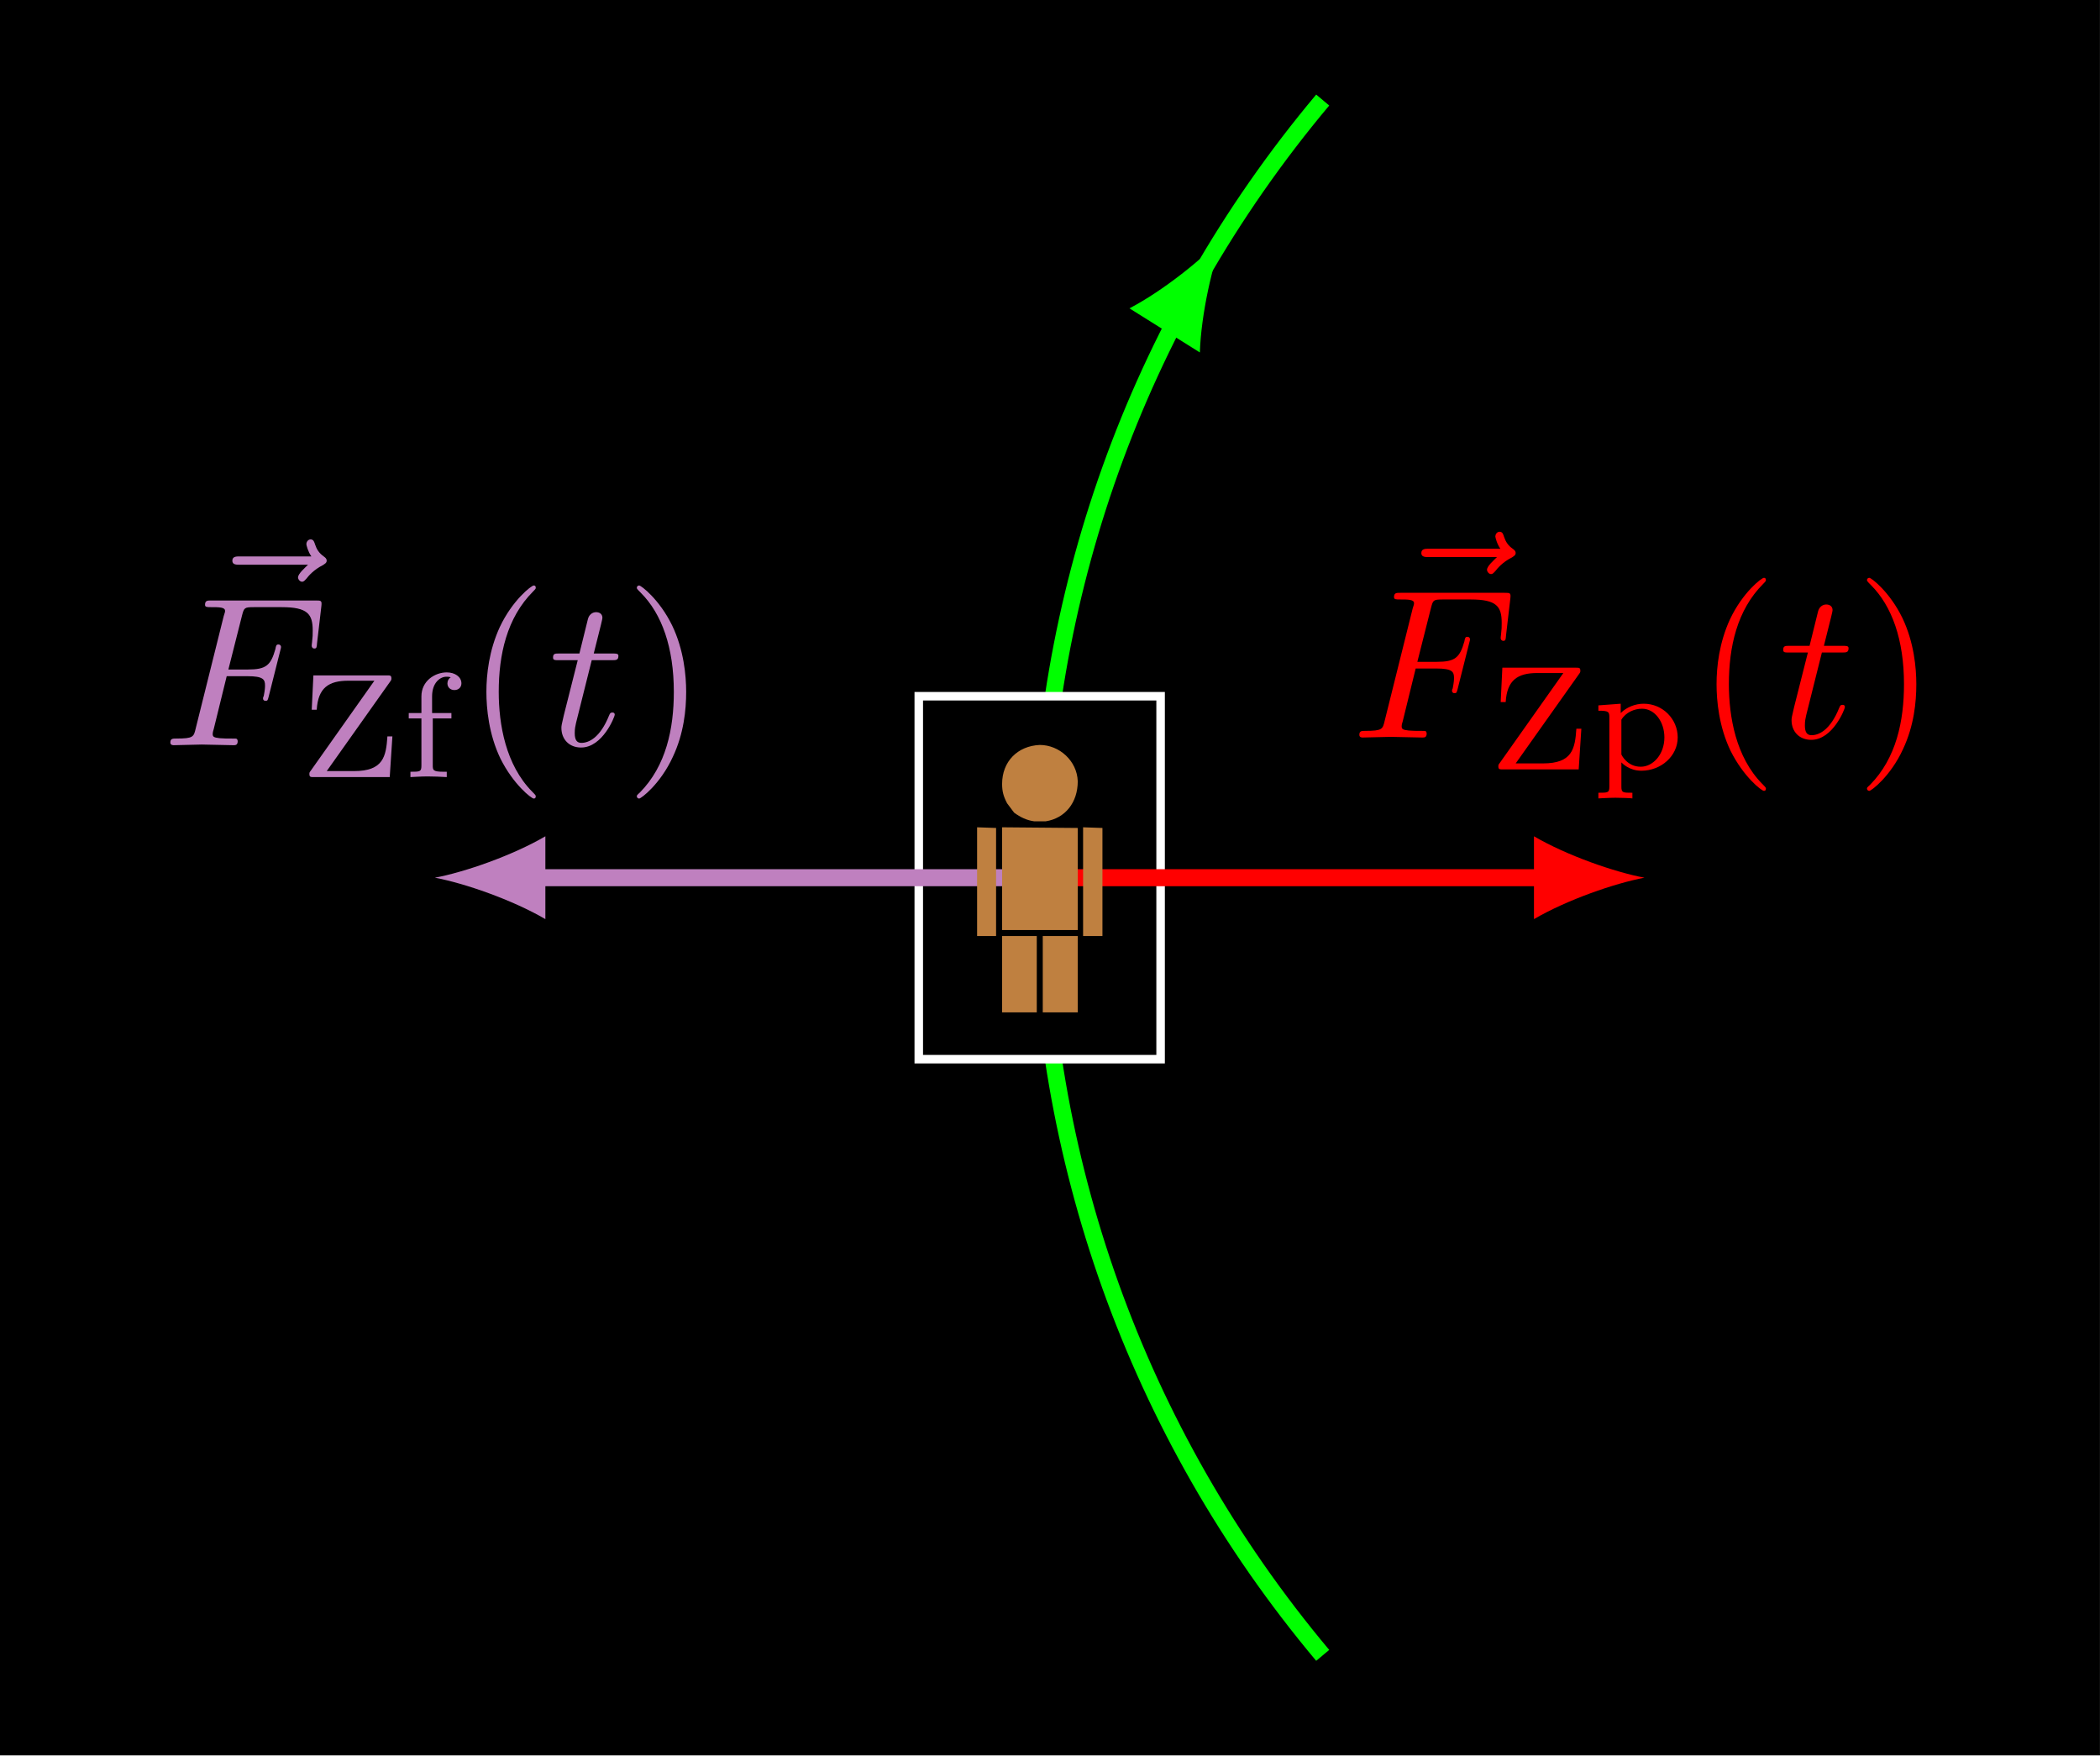
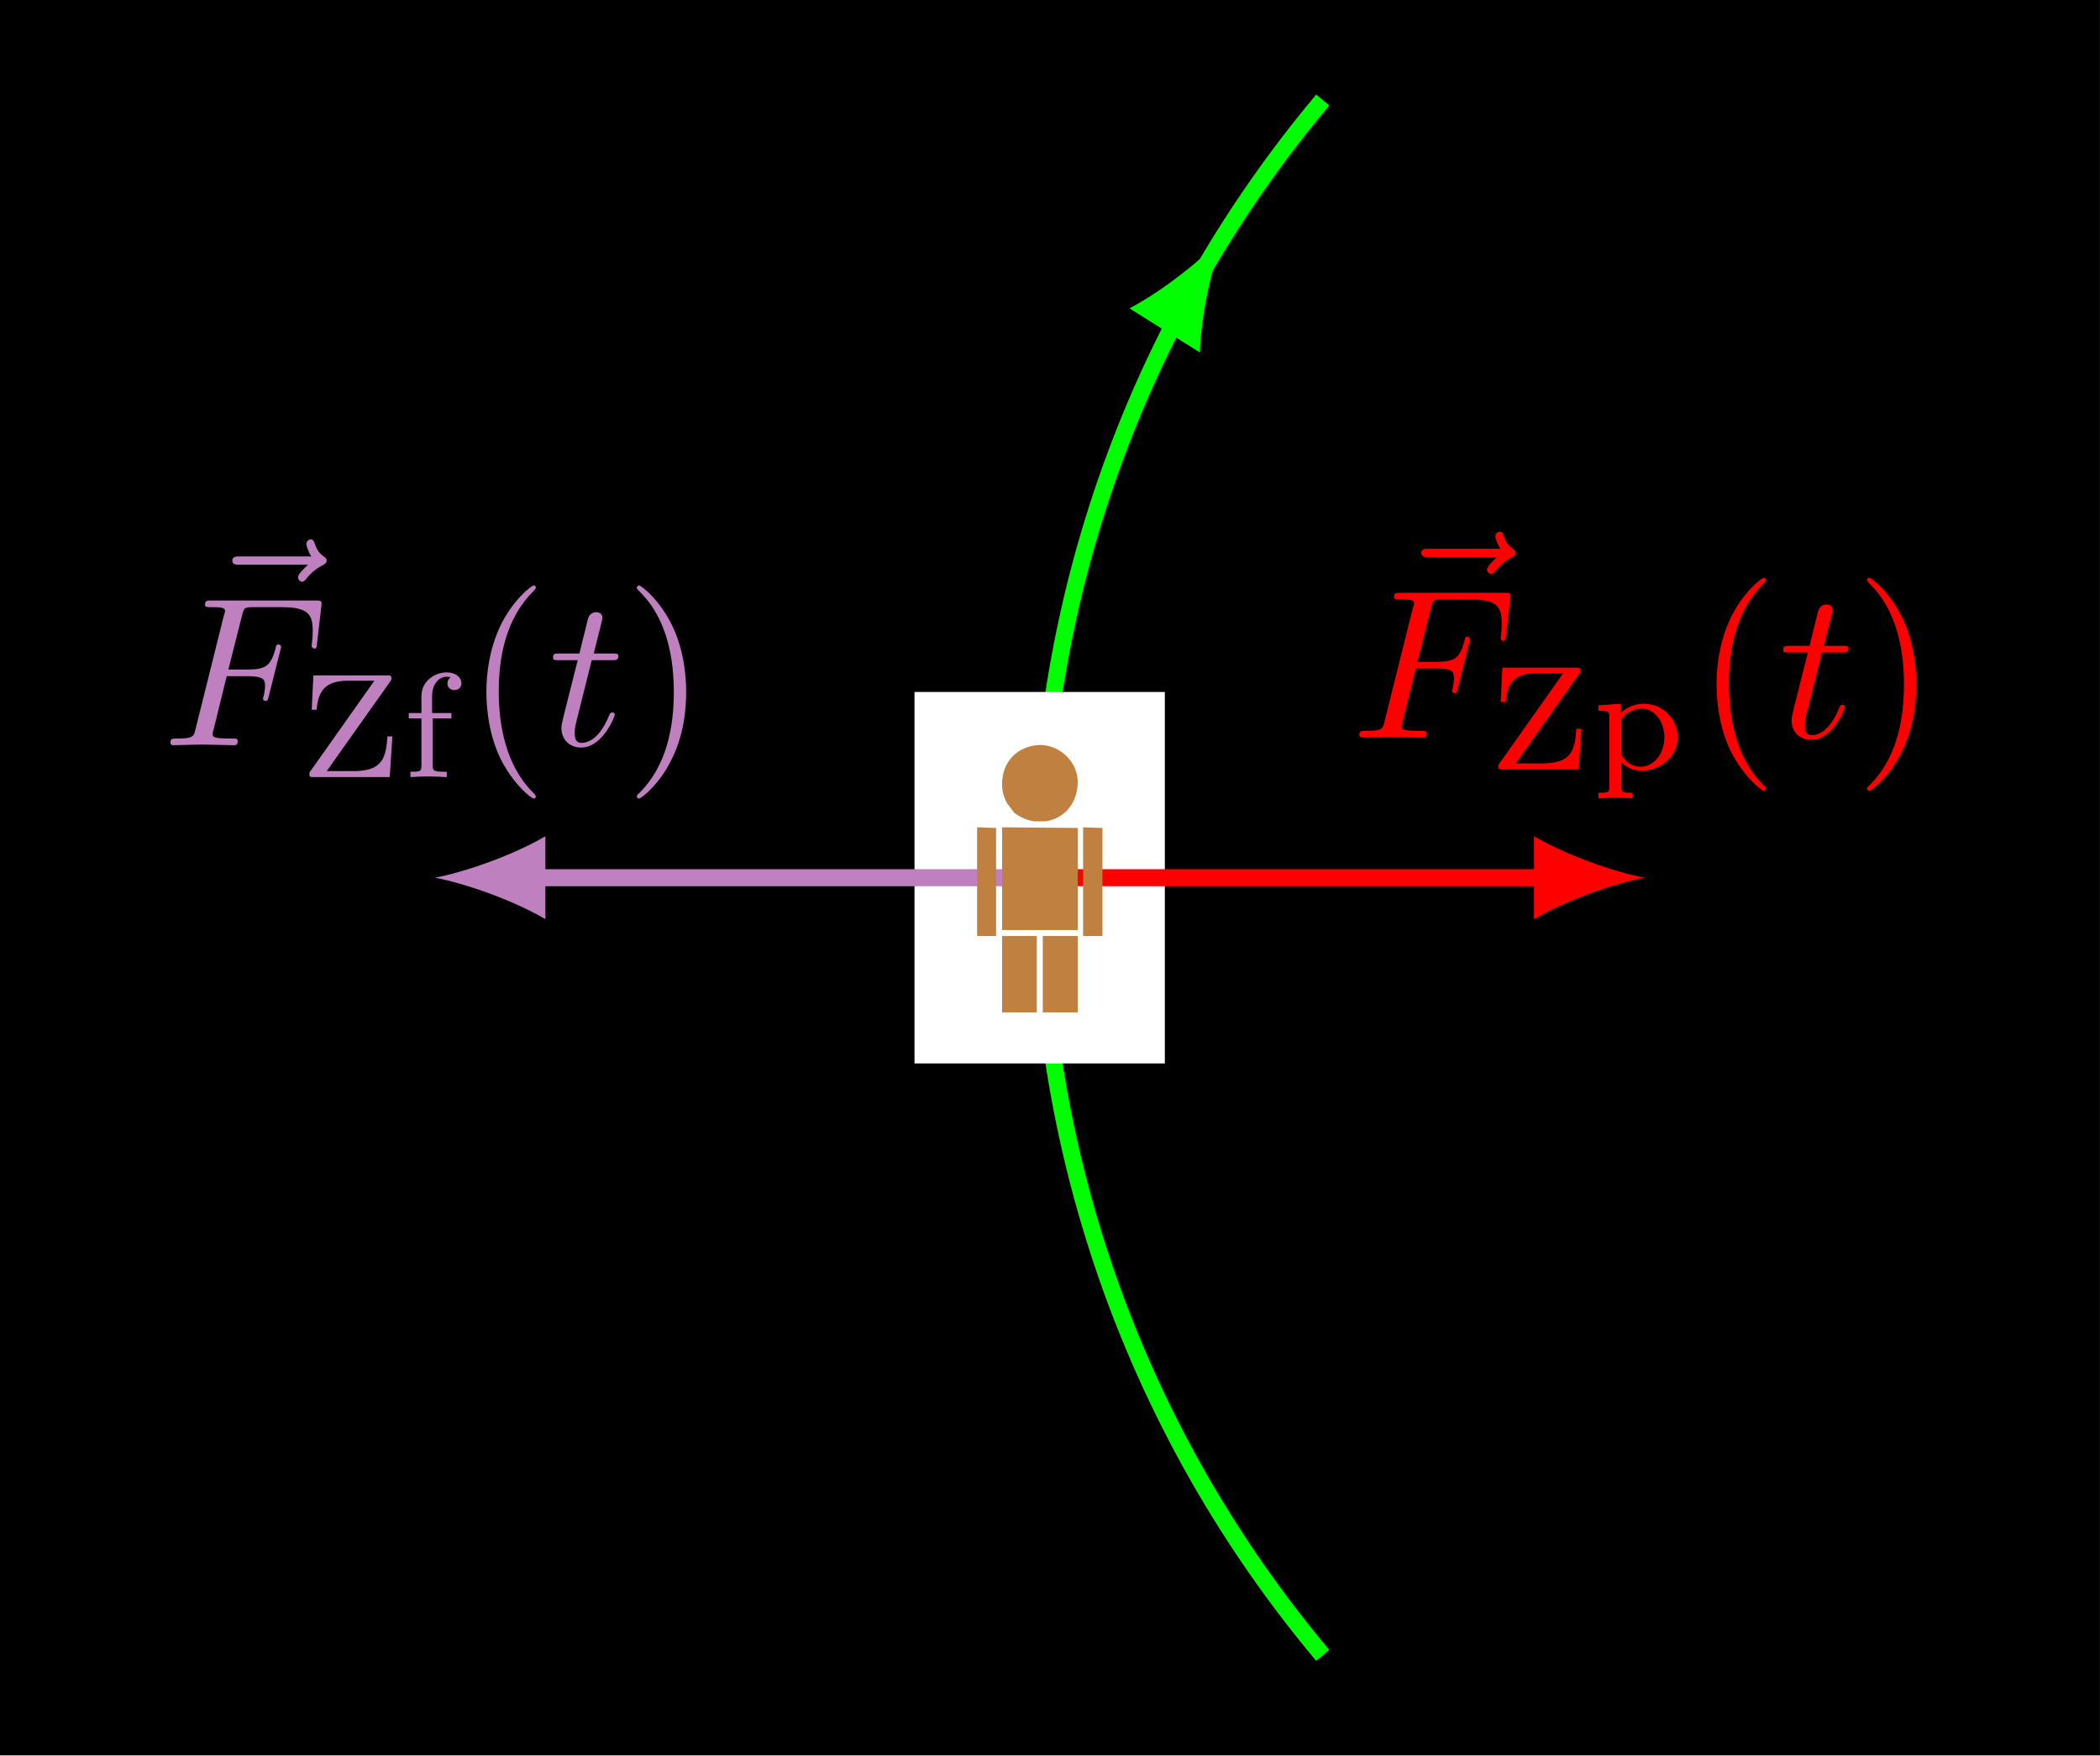
<svg xmlns="http://www.w3.org/2000/svg" xmlns:xlink="http://www.w3.org/1999/xlink" width="98.428pt" height="82.259pt" viewBox="0 0 98.428 82.259" version="1.1">
  <defs>
    <g>
      <symbol overflow="visible" id="glyph0-0">
        <path style="stroke:none;" d="" />
      </symbol>
      <symbol overflow="visible" id="glyph0-1">
        <path style="stroke:none;" d="M 5.359 -5.938 C 5.219 -5.797 4.891 -5.516 4.891 -5.344 C 4.891 -5.25 4.984 -5.141 5.078 -5.141 C 5.172 -5.141 5.219 -5.219 5.281 -5.281 C 5.391 -5.422 5.625 -5.703 6.062 -5.922 C 6.125 -5.969 6.234 -6.016 6.234 -6.125 C 6.234 -6.234 6.156 -6.281 6.094 -6.328 C 5.875 -6.484 5.766 -6.656 5.688 -6.891 C 5.656 -6.984 5.625 -7.125 5.484 -7.125 C 5.344 -7.125 5.281 -6.984 5.281 -6.906 C 5.281 -6.859 5.359 -6.547 5.516 -6.328 L 2.156 -6.328 C 2 -6.328 1.812 -6.328 1.812 -6.125 C 1.812 -5.938 2 -5.938 2.156 -5.938 Z M 5.359 -5.938 " />
      </symbol>
      <symbol overflow="visible" id="glyph0-2">
        <path style="stroke:none;" d="M 3.016 -3.234 L 3.984 -3.234 C 4.734 -3.234 4.812 -3.078 4.812 -2.797 C 4.812 -2.719 4.812 -2.609 4.75 -2.297 C 4.719 -2.25 4.719 -2.219 4.719 -2.188 C 4.719 -2.109 4.781 -2.078 4.828 -2.078 C 4.938 -2.078 4.938 -2.109 4.984 -2.281 L 5.531 -4.453 C 5.562 -4.562 5.562 -4.578 5.562 -4.609 C 5.562 -4.625 5.547 -4.719 5.438 -4.719 C 5.344 -4.719 5.328 -4.672 5.297 -4.5 C 5.078 -3.734 4.859 -3.547 4 -3.547 L 3.094 -3.547 L 3.734 -6.078 C 3.828 -6.438 3.844 -6.469 4.281 -6.469 L 5.594 -6.469 C 6.812 -6.469 7.047 -6.141 7.047 -5.375 C 7.047 -5.141 7.047 -5.109 7.016 -4.828 C 7 -4.703 7 -4.688 7 -4.656 C 7 -4.609 7.031 -4.531 7.125 -4.531 C 7.234 -4.531 7.234 -4.594 7.25 -4.781 L 7.453 -6.516 C 7.484 -6.781 7.438 -6.781 7.188 -6.781 L 2.297 -6.781 C 2.109 -6.781 2 -6.781 2 -6.578 C 2 -6.469 2.094 -6.469 2.281 -6.469 C 2.656 -6.469 2.938 -6.469 2.938 -6.297 C 2.938 -6.25 2.938 -6.234 2.875 -6.047 L 1.562 -0.781 C 1.469 -0.391 1.453 -0.312 0.656 -0.312 C 0.484 -0.312 0.375 -0.312 0.375 -0.125 C 0.375 0 0.5 0 0.531 0 C 0.812 0 1.562 -0.031 1.844 -0.031 C 2.172 -0.031 3 0 3.328 0 C 3.422 0 3.531 0 3.531 -0.188 C 3.531 -0.266 3.484 -0.297 3.484 -0.297 C 3.453 -0.312 3.422 -0.312 3.203 -0.312 C 2.984 -0.312 2.938 -0.312 2.688 -0.328 C 2.391 -0.359 2.359 -0.406 2.359 -0.531 C 2.359 -0.547 2.359 -0.609 2.406 -0.75 Z M 3.016 -3.234 " />
      </symbol>
      <symbol overflow="visible" id="glyph0-3">
        <path style="stroke:none;" d="M 2.047 -3.984 L 2.984 -3.984 C 3.188 -3.984 3.297 -3.984 3.297 -4.188 C 3.297 -4.297 3.188 -4.297 3.016 -4.297 L 2.141 -4.297 C 2.5 -5.719 2.547 -5.906 2.547 -5.969 C 2.547 -6.141 2.422 -6.234 2.25 -6.234 C 2.219 -6.234 1.938 -6.234 1.859 -5.875 L 1.469 -4.297 L 0.531 -4.297 C 0.328 -4.297 0.234 -4.297 0.234 -4.109 C 0.234 -3.984 0.312 -3.984 0.516 -3.984 L 1.391 -3.984 C 0.672 -1.156 0.625 -0.984 0.625 -0.812 C 0.625 -0.266 1 0.109 1.547 0.109 C 2.562 0.109 3.125 -1.344 3.125 -1.422 C 3.125 -1.531 3.047 -1.531 3.016 -1.531 C 2.922 -1.531 2.906 -1.5 2.859 -1.391 C 2.438 -0.344 1.906 -0.109 1.562 -0.109 C 1.359 -0.109 1.25 -0.234 1.25 -0.562 C 1.25 -0.812 1.281 -0.875 1.312 -1.047 Z M 2.047 -3.984 " />
      </symbol>
      <symbol overflow="visible" id="glyph1-0">
        <path style="stroke:none;" d="" />
      </symbol>
      <symbol overflow="visible" id="glyph1-1">
        <path style="stroke:none;" d="M 4.266 -4.469 C 4.328 -4.547 4.328 -4.578 4.328 -4.625 C 4.328 -4.766 4.266 -4.766 4.125 -4.766 L 0.672 -4.766 L 0.594 -3.156 L 0.828 -3.156 C 0.891 -4.188 1.391 -4.516 2.312 -4.516 L 3.531 -4.516 L 0.547 -0.297 C 0.484 -0.219 0.484 -0.203 0.484 -0.141 C 0.484 0 0.547 0 0.688 0 L 4.25 0 L 4.375 -1.906 L 4.141 -1.906 C 4.078 -0.969 3.953 -0.281 2.578 -0.281 L 1.297 -0.281 Z M 4.266 -4.469 " />
      </symbol>
      <symbol overflow="visible" id="glyph1-2">
        <path style="stroke:none;" d="M 1.938 1.094 C 1.484 1.094 1.422 1.094 1.422 0.797 L 1.422 -0.328 C 1.453 -0.297 1.781 0.062 2.359 0.062 C 3.281 0.062 4.062 -0.625 4.062 -1.5 C 4.062 -2.359 3.359 -3.078 2.469 -3.078 C 2.078 -3.078 1.672 -2.922 1.391 -2.641 L 1.391 -3.078 L 0.344 -3 L 0.344 -2.75 C 0.828 -2.75 0.859 -2.703 0.859 -2.422 L 0.859 0.797 C 0.859 1.094 0.797 1.094 0.344 1.094 L 0.344 1.359 C 0.359 1.359 0.844 1.328 1.141 1.328 C 1.391 1.328 1.875 1.344 1.938 1.359 Z M 1.422 -2.328 C 1.625 -2.672 2.031 -2.844 2.391 -2.844 C 2.984 -2.844 3.438 -2.234 3.438 -1.5 C 3.438 -0.703 2.906 -0.125 2.328 -0.125 C 1.703 -0.125 1.438 -0.656 1.422 -0.703 Z M 1.422 -2.328 " />
      </symbol>
      <symbol overflow="visible" id="glyph1-3">
        <path style="stroke:none;" d="M 1.438 -2.75 L 2.312 -2.75 L 2.312 -3 L 1.406 -3 L 1.406 -3.781 C 1.406 -4.422 1.781 -4.703 2.078 -4.703 C 2.141 -4.703 2.219 -4.703 2.281 -4.672 C 2.188 -4.625 2.125 -4.516 2.125 -4.391 C 2.125 -4.203 2.266 -4.078 2.453 -4.078 C 2.641 -4.078 2.781 -4.203 2.781 -4.391 C 2.781 -4.703 2.469 -4.906 2.094 -4.906 C 1.547 -4.906 0.906 -4.516 0.906 -3.781 L 0.906 -3 L 0.312 -3 L 0.312 -2.75 L 0.906 -2.75 L 0.906 -0.547 C 0.906 -0.25 0.844 -0.25 0.391 -0.25 L 0.391 0 C 0.422 0 0.906 -0.031 1.188 -0.031 C 1.484 -0.031 1.797 -0.016 2.094 0 L 2.094 -0.25 L 1.953 -0.25 C 1.438 -0.25 1.438 -0.328 1.438 -0.562 Z M 1.438 -2.75 " />
      </symbol>
      <symbol overflow="visible" id="glyph2-0">
        <path style="stroke:none;" d="" />
      </symbol>
      <symbol overflow="visible" id="glyph2-1">
        <path style="stroke:none;" d="M 3.297 2.391 C 3.297 2.359 3.297 2.344 3.125 2.172 C 1.891 0.922 1.562 -0.969 1.562 -2.5 C 1.562 -4.234 1.938 -5.969 3.172 -7.203 C 3.297 -7.328 3.297 -7.344 3.297 -7.375 C 3.297 -7.453 3.266 -7.484 3.203 -7.484 C 3.094 -7.484 2.203 -6.797 1.609 -5.531 C 1.109 -4.438 0.984 -3.328 0.984 -2.5 C 0.984 -1.719 1.094 -0.516 1.641 0.625 C 2.25 1.844 3.094 2.5 3.203 2.5 C 3.266 2.5 3.297 2.469 3.297 2.391 Z M 3.297 2.391 " />
      </symbol>
      <symbol overflow="visible" id="glyph2-2">
        <path style="stroke:none;" d="M 2.875 -2.5 C 2.875 -3.266 2.766 -4.469 2.219 -5.609 C 1.625 -6.828 0.766 -7.484 0.672 -7.484 C 0.609 -7.484 0.562 -7.438 0.562 -7.375 C 0.562 -7.344 0.562 -7.328 0.75 -7.141 C 1.734 -6.156 2.297 -4.578 2.297 -2.5 C 2.297 -0.781 1.938 0.969 0.703 2.219 C 0.562 2.344 0.562 2.359 0.562 2.391 C 0.562 2.453 0.609 2.5 0.672 2.5 C 0.766 2.5 1.672 1.812 2.25 0.547 C 2.766 -0.547 2.875 -1.656 2.875 -2.5 Z M 2.875 -2.5 " />
      </symbol>
      <symbol overflow="visible" id="glyph3-0">
        <path style="stroke:none;" d="" />
      </symbol>
      <symbol overflow="visible" id="glyph3-1">
        <path style="stroke:none;" d="M 3.781 -12.531 C 2.734 -12.484 2.016 -11.75 2.016 -10.703 C 2.016 -10.359 2.078 -10.125 2.25 -9.797 L 2.578 -9.359 C 2.875 -9.141 3.172 -9 3.516 -8.953 L 4.062 -8.953 C 4.969 -9.094 5.562 -9.828 5.562 -10.828 C 5.531 -11.781 4.703 -12.531 3.781 -12.531 Z M 0.844 -8.672 L 0.844 -3.578 L 1.734 -3.578 L 1.734 -8.641 Z M 2.016 -8.672 L 2.016 -3.859 L 5.562 -3.859 L 5.562 -8.641 Z M 5.812 -8.672 L 5.812 -3.578 L 6.719 -3.578 L 6.719 -8.641 Z M 2.016 -3.578 L 2.016 0 L 3.641 0 L 3.641 -3.578 Z M 3.922 -3.578 L 3.922 0 L 5.562 0 L 5.562 -3.578 Z M 3.922 -3.578 " />
      </symbol>
    </g>
    <clipPath id="clip1">
      <path d="M 0 0 L 98.43 0 L 98.43 82.258 L 0 82.258 Z M 0 0 " />
    </clipPath>
    <clipPath id="clip2">
      <path d="M 37 0 L 74 0 L 74 82.258 L 37 82.258 Z M 37 0 " />
    </clipPath>
  </defs>
  <g id="surface1">
    <g clip-path="url(#clip1)" clip-rule="nonzero">
      <path style=" stroke:none;fill-rule:nonzero;fill:rgb(0%,0%,0%);fill-opacity:1;" d="M 0 82.258 L 0 0 L 98.426 0 L 98.426 82.258 Z M 0 82.258 " />
    </g>
    <g clip-path="url(#clip2)" clip-rule="nonzero">
      <path style="fill:none;stroke-width:0.797;stroke-linecap:butt;stroke-linejoin:miter;stroke:rgb(0%,100%,0%);stroke-opacity:1;stroke-miterlimit:10;" d="M -43.428 -36.441 C -61.111 -15.367 -61.111 15.367 -43.428 36.441 " transform="matrix(1,0,0,-1,105.424,41.129)" />
    </g>
    <path style=" stroke:none;fill-rule:nonzero;fill:rgb(0%,100%,0%);fill-opacity:1;" d="M 57.344 11.082 C 56.391 12.117 54.535 13.613 52.938 14.449 L 56.238 16.516 C 56.297 14.715 56.828 12.391 57.344 11.082 " />
-     <path style="fill-rule:nonzero;fill:rgb(0%,0%,0%);fill-opacity:1;stroke-width:0.399;stroke-linecap:butt;stroke-linejoin:miter;stroke:rgb(100%,100%,100%);stroke-opacity:1;stroke-miterlimit:10;" d="M -62.361 -8.504 L -62.361 8.504 L -51.026 8.504 L -51.026 -8.504 Z M -62.361 -8.504 " transform="matrix(1,0,0,-1,105.424,41.129)" />
+     <path style="fill-rule:nonzero;fill:rgb(100%,100%,100%);fill-opacity:1;stroke-width:0.399;stroke-linecap:butt;stroke-linejoin:miter;stroke:rgb(100%,100%,100%);stroke-opacity:1;stroke-miterlimit:10;" d="M -62.361 -8.504 L -62.361 8.504 L -51.026 8.504 L -51.026 -8.504 Z M -62.361 -8.504 " transform="matrix(1,0,0,-1,105.424,41.129)" />
    <path style="fill:none;stroke-width:0.797;stroke-linecap:butt;stroke-linejoin:miter;stroke:rgb(100%,0%,0%);stroke-opacity:1;stroke-miterlimit:10;" d="M -56.694 0 L -33.01 0 " transform="matrix(1,0,0,-1,105.424,41.129)" />
    <path style=" stroke:none;fill-rule:nonzero;fill:rgb(100%,0%,0%);fill-opacity:1;" d="M 77.078 41.129 C 75.695 40.871 73.449 40.094 71.898 39.188 L 71.898 43.07 C 73.449 42.164 75.695 41.387 77.078 41.129 " />
    <g style="fill:rgb(100%,0%,0%);fill-opacity:1;">
      <use xlink:href="#glyph0-1" x="64.806" y="32.042" />
    </g>
    <g style="fill:rgb(100%,0%,0%);fill-opacity:1;">
      <use xlink:href="#glyph0-2" x="63.338" y="34.56" />
    </g>
    <g style="fill:rgb(100%,0%,0%);fill-opacity:1;">
      <use xlink:href="#glyph1-1" x="69.744" y="36.054" />
      <use xlink:href="#glyph1-2" x="74.573" y="36.054" />
    </g>
    <g style="fill:rgb(100%,0%,0%);fill-opacity:1;">
      <use xlink:href="#glyph2-1" x="79.472" y="34.56" />
    </g>
    <g style="fill:rgb(100%,0%,0%);fill-opacity:1;">
      <use xlink:href="#glyph0-3" x="83.346" y="34.56" />
    </g>
    <g style="fill:rgb(100%,0%,0%);fill-opacity:1;">
      <use xlink:href="#glyph2-2" x="86.944" y="34.56" />
    </g>
    <path style="fill:none;stroke-width:0.797;stroke-linecap:butt;stroke-linejoin:miter;stroke:rgb(75%,50%,75%);stroke-opacity:1;stroke-miterlimit:10;" d="M -56.694 0 L -80.377 0 " transform="matrix(1,0,0,-1,105.424,41.129)" />
    <path style=" stroke:none;fill-rule:nonzero;fill:rgb(75%,50%,75%);fill-opacity:1;" d="M 20.383 41.129 C 21.766 41.387 24.012 42.164 25.562 43.07 L 25.562 39.188 C 24.012 40.094 21.766 40.871 20.383 41.129 " />
    <g style="fill:rgb(75%,50%,75%);fill-opacity:1;">
      <use xlink:href="#glyph0-1" x="9.078" y="32.401" />
    </g>
    <g style="fill:rgb(75%,50%,75%);fill-opacity:1;">
      <use xlink:href="#glyph0-2" x="7.61" y="34.92" />
    </g>
    <g style="fill:rgb(75%,50%,75%);fill-opacity:1;">
      <use xlink:href="#glyph1-1" x="14.017" y="36.414" />
      <use xlink:href="#glyph1-3" x="18.846" y="36.414" />
    </g>
    <g style="fill:rgb(75%,50%,75%);fill-opacity:1;">
      <use xlink:href="#glyph2-1" x="21.814" y="34.92" />
    </g>
    <g style="fill:rgb(75%,50%,75%);fill-opacity:1;">
      <use xlink:href="#glyph0-3" x="25.688" y="34.92" />
    </g>
    <g style="fill:rgb(75%,50%,75%);fill-opacity:1;">
      <use xlink:href="#glyph2-2" x="29.286" y="34.92" />
    </g>
    <g style="fill:rgb(75%,50%,25%);fill-opacity:1;">
      <use xlink:href="#glyph3-1" x="44.953" y="47.439" />
    </g>
  </g>
</svg>
